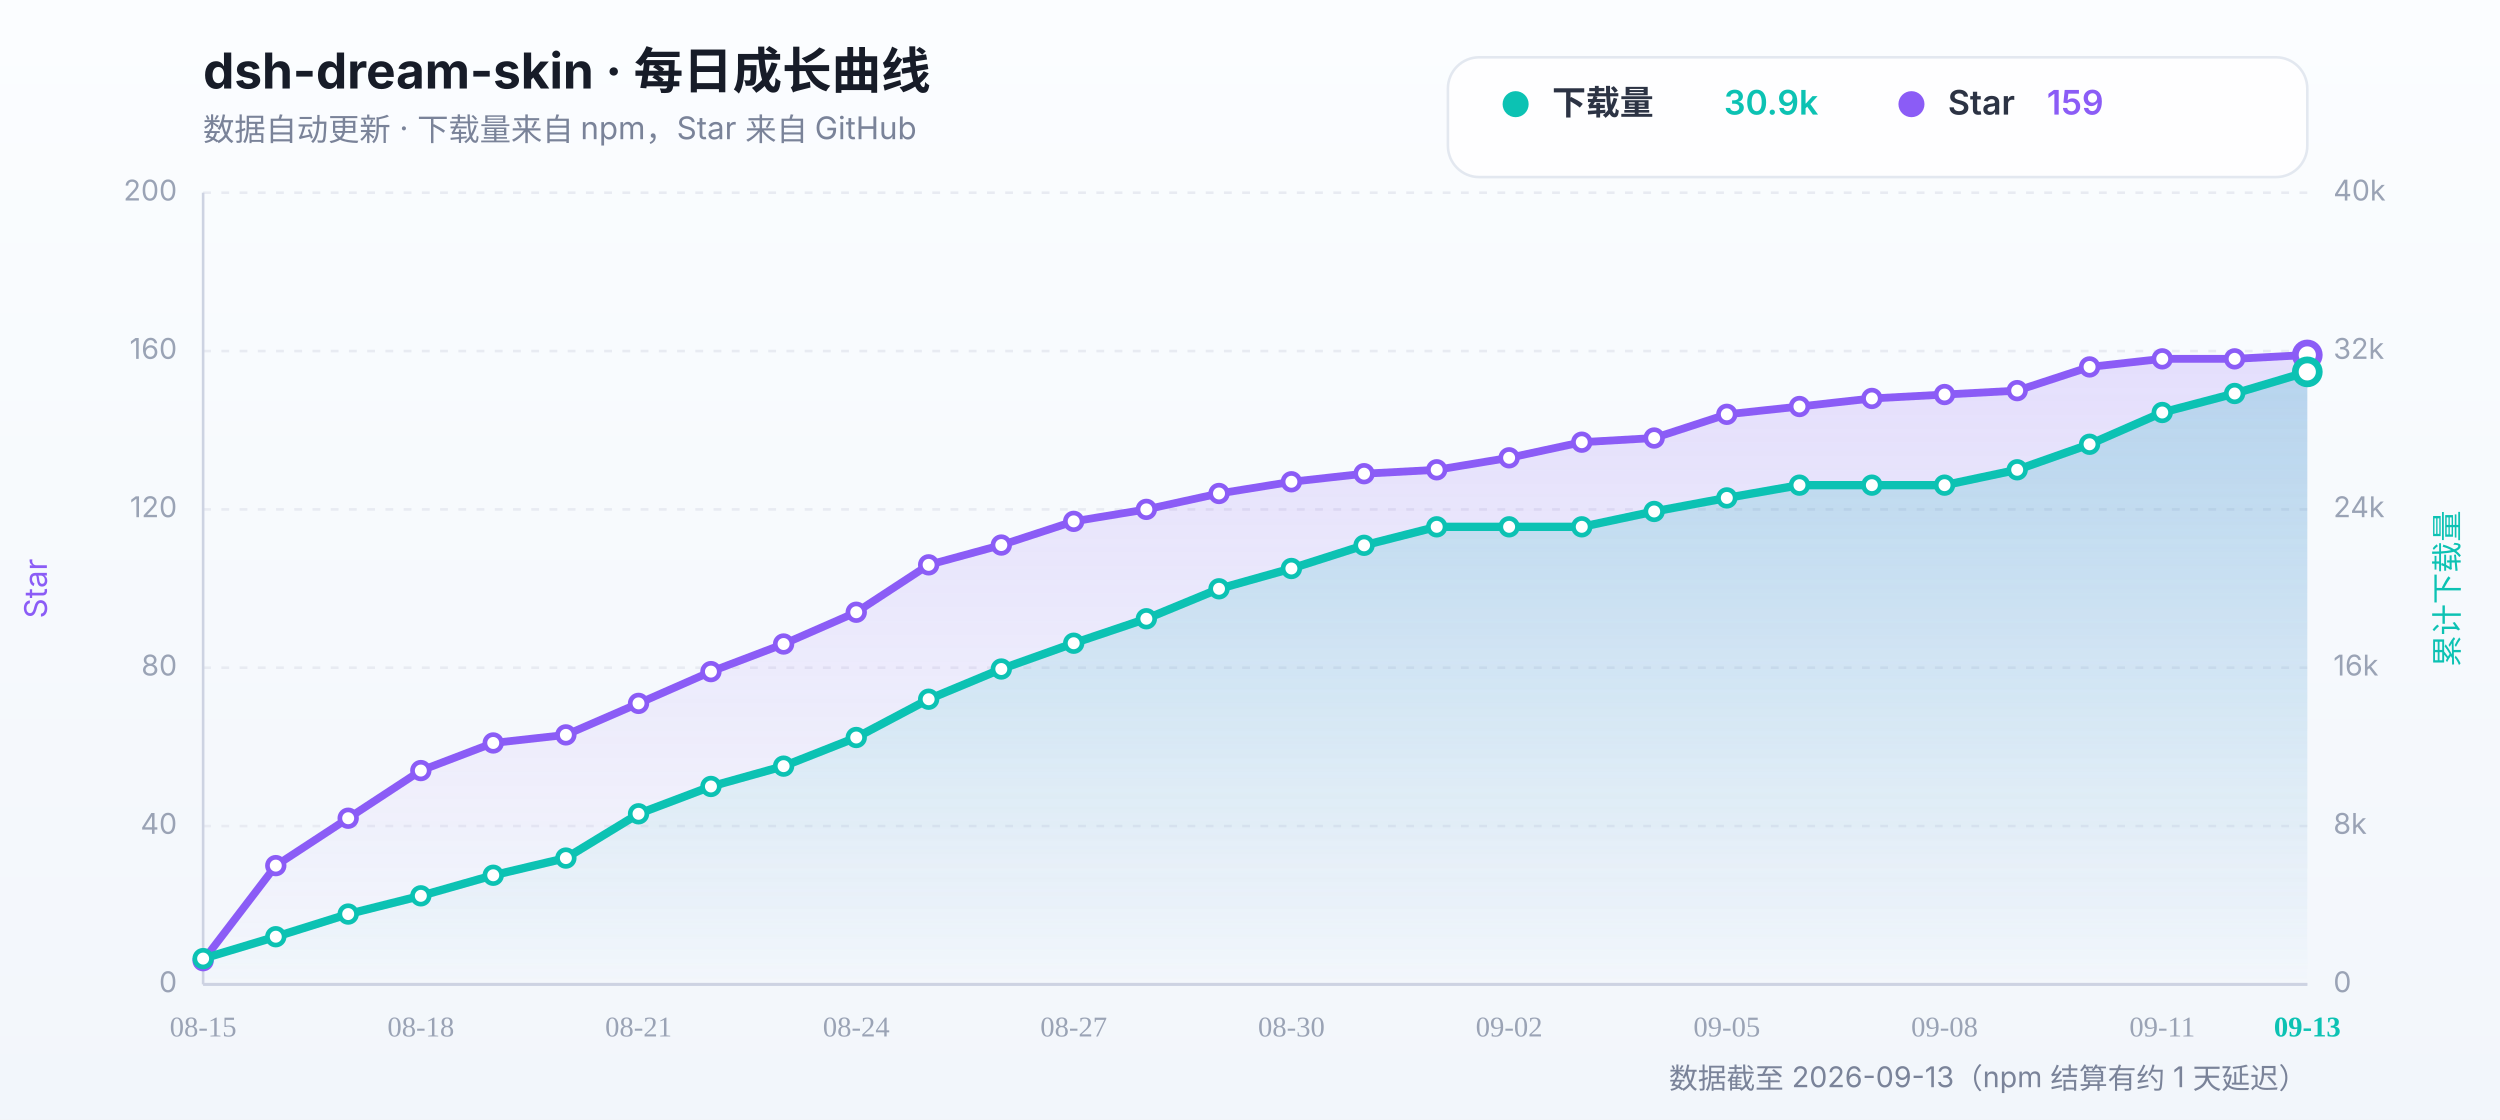
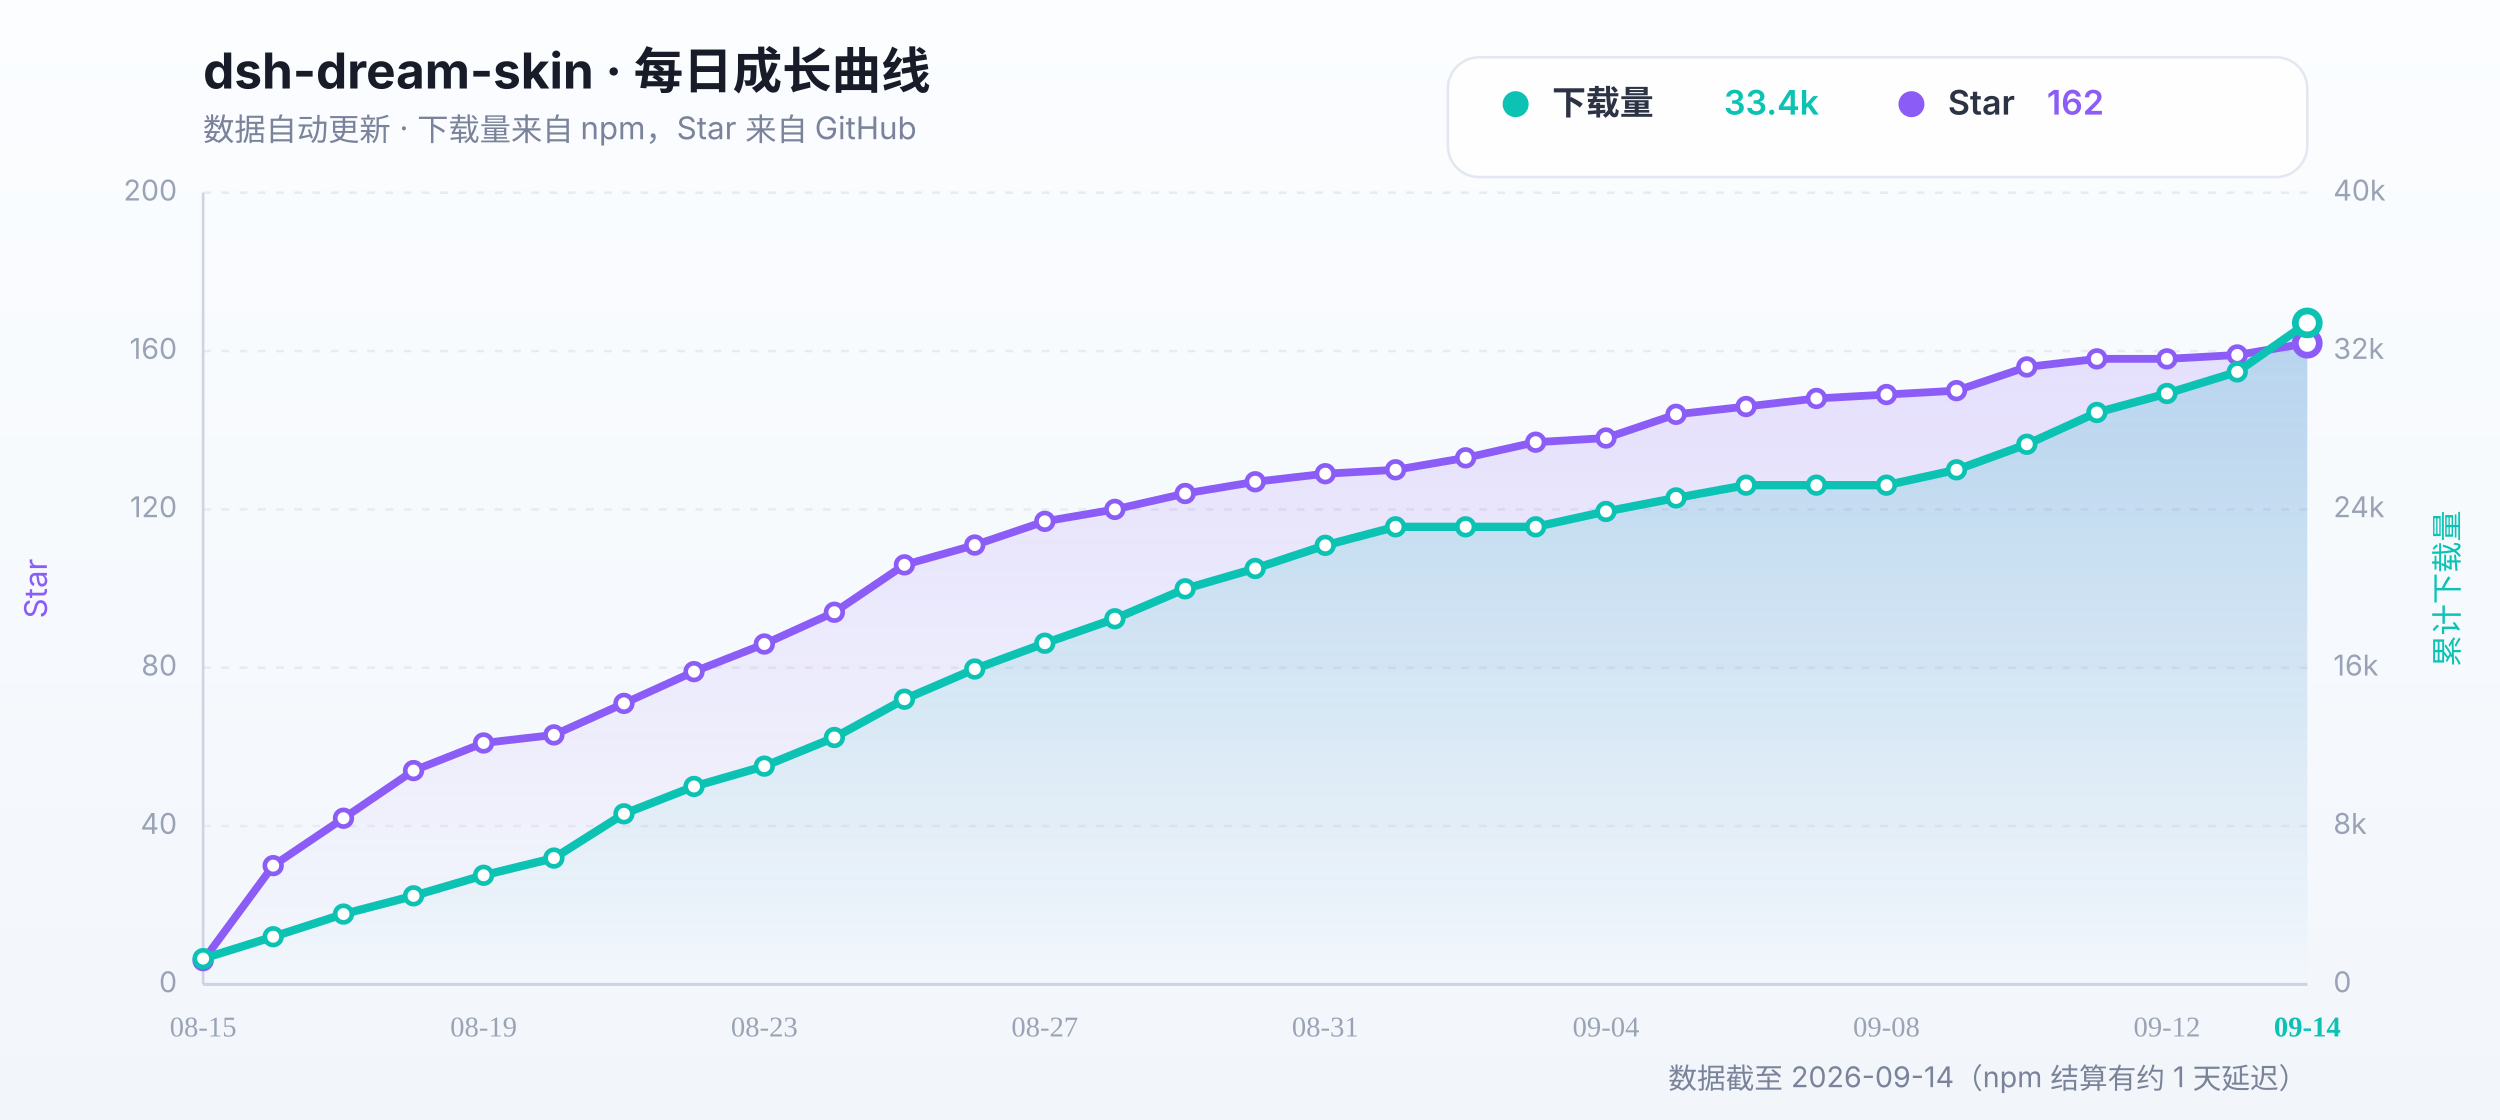
<svg xmlns="http://www.w3.org/2000/svg" width="960" height="430" viewBox="0 0 960 430" role="img" aria-label="dsh-dream-skin 每日 Star 与累计下载量双轴折线图">
  <defs>
    <linearGradient id="gradDl" x1="0" y1="0" x2="0" y2="1">
      <stop offset="0%" stop-color="#0cc2b3" stop-opacity="0.24" />
      <stop offset="100%" stop-color="#0cc2b3" stop-opacity="0" />
    </linearGradient>
    <linearGradient id="gradSt" x1="0" y1="0" x2="0" y2="1">
      <stop offset="0%" stop-color="#8b5cf6" stop-opacity="0.18" />
      <stop offset="100%" stop-color="#8b5cf6" stop-opacity="0" />
    </linearGradient>
    <linearGradient id="bgGrad" x1="0" y1="0" x2="0" y2="1">
      <stop offset="0%" stop-color="#fbfdff" />
      <stop offset="100%" stop-color="#f2f6fb" />
    </linearGradient>
  </defs>
  <rect width="960" height="430" fill="url(#bgGrad)" />
  <g font-family="system-ui,-apple-system,'Segoe UI',sans-serif">
    <text x="18" y="226" font-size="12" fill="#8b5cf6" transform="rotate(-90 18 226)" text-anchor="middle">Star</text>
    <text x="944" y="226" font-size="12" fill="#0cc2b3" transform="rotate(-90 944 226)" text-anchor="middle">累计下载量</text>
  </g>
  <text x="78" y="34" font-size="19" font-weight="700" fill="#171c28" font-family="system-ui,-apple-system,'Segoe UI',sans-serif">dsh-dream-skin · 每日成长曲线</text>
  <text x="78" y="54" font-size="12" fill="#7a8399" font-family="system-ui,-apple-system,'Segoe UI',sans-serif">数据自动更新 · 下载量来自 npm，Star 来自 GitHub</text>
  <g font-family="system-ui,-apple-system,'Segoe UI',sans-serif">
    <rect x="556" y="22" width="330" height="46" rx="12" fill="#ffffff" fill-opacity="0.72" stroke="#e3e8f0" stroke-width="1" />
    <circle cx="582" cy="40" r="5" fill="#0cc2b3" />
    <text x="596" y="44" font-size="13" font-weight="600" fill="#2c3344">下载量</text>
-     <text x="662" y="44" font-size="13" font-weight="600" fill="#0cc2b3">30.9k</text>
+     <text x="662" y="44" font-size="13" font-weight="600" fill="#0cc2b3">33.4k</text>
    <circle cx="734" cy="40" r="5" fill="#8b5cf6" />
    <text x="748" y="44" font-size="13" font-weight="600" fill="#2c3344">Star</text>
-     <text x="786" y="44" font-size="13" font-weight="600" fill="#8b5cf6">159</text>
+     <text x="786" y="44" font-size="13" font-weight="600" fill="#8b5cf6">162</text>
  </g>
  <line x1="78" y1="378.0" x2="886" y2="378.0" stroke="#d3d9e8" stroke-width="1.2" />
  <line x1="78" y1="317.2" x2="886" y2="317.2" stroke="#e8ebf2" stroke-width="1" stroke-dasharray="3 4" />
  <line x1="78" y1="256.4" x2="886" y2="256.4" stroke="#e8ebf2" stroke-width="1" stroke-dasharray="3 4" />
  <line x1="78" y1="195.6" x2="886" y2="195.6" stroke="#e8ebf2" stroke-width="1" stroke-dasharray="3 4" />
  <line x1="78" y1="134.8" x2="886" y2="134.8" stroke="#e8ebf2" stroke-width="1" stroke-dasharray="3 4" />
  <line x1="78" y1="74.0" x2="886" y2="74.0" stroke="#e8ebf2" stroke-width="1" stroke-dasharray="3 4" />
  <g font-family="system-ui,-apple-system,'Segoe UI',sans-serif">
    <text x="68" y="381.0" text-anchor="end" font-size="11" fill="#9aa3b5">0</text>
    <text x="68" y="320.2" text-anchor="end" font-size="11" fill="#9aa3b5">40</text>
    <text x="68" y="259.4" text-anchor="end" font-size="11" fill="#9aa3b5">80</text>
    <text x="68" y="198.6" text-anchor="end" font-size="11" fill="#9aa3b5">120</text>
    <text x="68" y="137.8" text-anchor="end" font-size="11" fill="#9aa3b5">160</text>
    <text x="68" y="77.0" text-anchor="end" font-size="11" fill="#9aa3b5">200</text>
    <text x="896" y="381.0" text-anchor="start" font-size="11" fill="#9aa3b5">0</text>
    <text x="896" y="320.2" text-anchor="start" font-size="11" fill="#9aa3b5">8k</text>
    <text x="896" y="259.4" text-anchor="start" font-size="11" fill="#9aa3b5">16k</text>
    <text x="896" y="198.6" text-anchor="start" font-size="11" fill="#9aa3b5">24k</text>
    <text x="896" y="137.8" text-anchor="start" font-size="11" fill="#9aa3b5">32k</text>
    <text x="896" y="77.0" text-anchor="start" font-size="11" fill="#9aa3b5">40k</text>
  </g>
  <line x1="78" y1="74" x2="78" y2="378" stroke="#cdd3e2" stroke-width="1" />
  <line x1="78" y1="378" x2="886" y2="378" stroke="#cdd3e2" stroke-width="1" />
-   <path d="M 78.0 378.0 L 78.0 368.1 L 105.9 359.7 L 133.7 351.0 L 161.6 344.0 L 189.4 336.1 L 217.3 329.5 L 245.2 312.5 L 273.0 302.0 L 300.9 294.2 L 328.8 283.2 L 356.6 268.5 L 384.5 256.9 L 412.3 247.0 L 440.2 237.6 L 468.1 226.1 L 495.9 218.3 L 523.8 209.4 L 551.7 202.3 L 579.5 202.3 L 607.4 202.3 L 635.2 196.4 L 663.1 191.2 L 691.0 186.3 L 718.8 186.3 L 746.7 186.3 L 774.6 180.4 L 802.4 170.6 L 830.3 158.4 L 858.1 151.1 L 886.0 142.8 L 886.0 378.0 Z" fill="url(#gradDl)" stroke="none" />
-   <path d="M 78.0 378.0 L 78.0 368.9 L 105.9 332.4 L 133.7 314.2 L 161.6 295.9 L 189.4 285.3 L 217.3 282.2 L 245.2 270.1 L 273.0 257.9 L 300.9 247.3 L 328.8 235.1 L 356.6 216.9 L 384.5 209.3 L 412.3 200.2 L 440.2 195.6 L 468.1 189.5 L 495.9 185.0 L 523.8 181.9 L 551.7 180.4 L 579.5 175.8 L 607.4 169.8 L 635.2 168.2 L 663.1 159.1 L 691.0 156.1 L 718.8 153.0 L 746.7 151.5 L 774.6 150.0 L 802.4 140.9 L 830.3 137.8 L 858.1 137.8 L 886.0 136.3 L 886.0 378.0 Z" fill="url(#gradSt)" stroke="none" />
-   <polyline points="78.0,368.9 105.9,332.4 133.7,314.2 161.6,295.9 189.4,285.3 217.3,282.2 245.2,270.1 273.0,257.9 300.9,247.3 328.8,235.1 356.6,216.9 384.5,209.3 412.3,200.2 440.2,195.6 468.1,189.5 495.9,185.0 523.8,181.9 551.7,180.4 579.5,175.8 607.4,169.8 635.2,168.2 663.1,159.1 691.0,156.1 718.8,153.0 746.7,151.5 774.6,150.0 802.4,140.9 830.3,137.8 858.1,137.8 886.0,136.3" fill="none" stroke="#8b5cf6" stroke-width="3" stroke-linecap="round" stroke-linejoin="round" />
+   <path d="M 78.0 378.0 L 78.0 368.1 L 104.9 359.7 L 131.9 351.0 L 158.8 344.0 L 185.7 336.1 L 212.7 329.5 L 239.6 312.5 L 266.5 302.0 L 293.5 294.2 L 320.4 283.2 L 347.3 268.5 L 374.3 256.9 L 401.2 247.0 L 428.1 237.6 L 455.1 226.1 L 482.0 218.3 L 508.9 209.4 L 535.9 202.3 L 562.8 202.3 L 589.7 202.3 L 616.7 196.4 L 643.6 191.2 L 670.5 186.3 L 697.5 186.3 L 724.4 186.3 L 751.3 180.4 L 778.3 170.6 L 805.2 158.4 L 832.1 151.1 L 859.1 142.8 L 886.0 124.0 L 886.0 378.0 Z" fill="url(#gradDl)" stroke="none" />
+   <path d="M 78.0 378.0 L 78.0 368.9 L 104.9 332.4 L 131.9 314.2 L 158.8 295.9 L 185.7 285.3 L 212.7 282.2 L 239.6 270.1 L 266.5 257.9 L 293.5 247.3 L 320.4 235.1 L 347.3 216.9 L 374.3 209.3 L 401.2 200.2 L 428.1 195.6 L 455.1 189.5 L 482.0 185.0 L 508.9 181.9 L 535.9 180.4 L 562.8 175.8 L 589.7 169.8 L 616.7 168.2 L 643.6 159.1 L 670.5 156.1 L 697.5 153.0 L 724.4 151.5 L 751.3 150.0 L 778.3 140.9 L 805.2 137.8 L 832.1 137.8 L 859.1 136.3 L 886.0 131.8 L 886.0 378.0 Z" fill="url(#gradSt)" stroke="none" />
+   <polyline points="78.0,368.9 104.9,332.4 131.9,314.2 158.8,295.9 185.7,285.3 212.7,282.2 239.6,270.1 266.5,257.9 293.5,247.3 320.4,235.1 347.3,216.9 374.3,209.3 401.2,200.2 428.1,195.6 455.1,189.5 482.0,185.0 508.9,181.9 535.9,180.4 562.8,175.8 589.7,169.8 616.7,168.2 643.6,159.1 670.5,156.1 697.5,153.0 724.4,151.5 751.3,150.0 778.3,140.9 805.2,137.8 832.1,137.8 859.1,136.3 886.0,131.8" fill="none" stroke="#8b5cf6" stroke-width="3" stroke-linecap="round" stroke-linejoin="round" />
  <circle cx="78.0" cy="368.9" r="3.2" fill="#ffffff" stroke="#8b5cf6" stroke-width="1.8" />
-   <circle cx="105.9" cy="332.4" r="3.2" fill="#ffffff" stroke="#8b5cf6" stroke-width="1.8" />
-   <circle cx="133.7" cy="314.2" r="3.2" fill="#ffffff" stroke="#8b5cf6" stroke-width="1.8" />
-   <circle cx="161.6" cy="295.9" r="3.2" fill="#ffffff" stroke="#8b5cf6" stroke-width="1.8" />
-   <circle cx="189.4" cy="285.3" r="3.2" fill="#ffffff" stroke="#8b5cf6" stroke-width="1.8" />
-   <circle cx="217.3" cy="282.2" r="3.2" fill="#ffffff" stroke="#8b5cf6" stroke-width="1.8" />
-   <circle cx="245.2" cy="270.1" r="3.2" fill="#ffffff" stroke="#8b5cf6" stroke-width="1.8" />
-   <circle cx="273.0" cy="257.9" r="3.2" fill="#ffffff" stroke="#8b5cf6" stroke-width="1.8" />
-   <circle cx="300.9" cy="247.3" r="3.2" fill="#ffffff" stroke="#8b5cf6" stroke-width="1.8" />
-   <circle cx="328.8" cy="235.1" r="3.2" fill="#ffffff" stroke="#8b5cf6" stroke-width="1.8" />
-   <circle cx="356.6" cy="216.9" r="3.2" fill="#ffffff" stroke="#8b5cf6" stroke-width="1.8" />
-   <circle cx="384.5" cy="209.3" r="3.2" fill="#ffffff" stroke="#8b5cf6" stroke-width="1.8" />
-   <circle cx="412.3" cy="200.2" r="3.2" fill="#ffffff" stroke="#8b5cf6" stroke-width="1.8" />
-   <circle cx="440.2" cy="195.6" r="3.2" fill="#ffffff" stroke="#8b5cf6" stroke-width="1.8" />
-   <circle cx="468.1" cy="189.5" r="3.2" fill="#ffffff" stroke="#8b5cf6" stroke-width="1.8" />
-   <circle cx="495.9" cy="185.0" r="3.2" fill="#ffffff" stroke="#8b5cf6" stroke-width="1.8" />
-   <circle cx="523.8" cy="181.9" r="3.2" fill="#ffffff" stroke="#8b5cf6" stroke-width="1.8" />
-   <circle cx="551.7" cy="180.4" r="3.2" fill="#ffffff" stroke="#8b5cf6" stroke-width="1.8" />
-   <circle cx="579.5" cy="175.8" r="3.2" fill="#ffffff" stroke="#8b5cf6" stroke-width="1.8" />
-   <circle cx="607.4" cy="169.8" r="3.2" fill="#ffffff" stroke="#8b5cf6" stroke-width="1.8" />
-   <circle cx="635.2" cy="168.2" r="3.2" fill="#ffffff" stroke="#8b5cf6" stroke-width="1.8" />
-   <circle cx="663.1" cy="159.1" r="3.2" fill="#ffffff" stroke="#8b5cf6" stroke-width="1.8" />
-   <circle cx="691.0" cy="156.1" r="3.2" fill="#ffffff" stroke="#8b5cf6" stroke-width="1.8" />
-   <circle cx="718.8" cy="153.0" r="3.2" fill="#ffffff" stroke="#8b5cf6" stroke-width="1.8" />
-   <circle cx="746.7" cy="151.5" r="3.2" fill="#ffffff" stroke="#8b5cf6" stroke-width="1.8" />
-   <circle cx="774.6" cy="150.0" r="3.2" fill="#ffffff" stroke="#8b5cf6" stroke-width="1.8" />
-   <circle cx="802.4" cy="140.9" r="3.2" fill="#ffffff" stroke="#8b5cf6" stroke-width="1.8" />
-   <circle cx="830.3" cy="137.8" r="3.2" fill="#ffffff" stroke="#8b5cf6" stroke-width="1.8" />
-   <circle cx="858.1" cy="137.8" r="3.2" fill="#ffffff" stroke="#8b5cf6" stroke-width="1.8" />
-   <circle cx="886.0" cy="136.3" r="4.6" fill="#ffffff" stroke="#8b5cf6" stroke-width="2.6" />
-   <polyline points="78.0,368.1 105.9,359.7 133.7,351.0 161.6,344.0 189.4,336.1 217.3,329.5 245.2,312.5 273.0,302.0 300.9,294.2 328.8,283.2 356.6,268.5 384.5,256.9 412.3,247.0 440.2,237.6 468.1,226.1 495.9,218.3 523.8,209.4 551.7,202.3 579.5,202.3 607.4,202.3 635.2,196.4 663.1,191.2 691.0,186.3 718.8,186.3 746.7,186.3 774.6,180.4 802.4,170.6 830.3,158.4 858.1,151.1 886.0,142.8" fill="none" stroke="#0cc2b3" stroke-width="3.2" stroke-linecap="round" stroke-linejoin="round" />
+   <circle cx="104.9" cy="332.4" r="3.2" fill="#ffffff" stroke="#8b5cf6" stroke-width="1.8" />
+   <circle cx="131.9" cy="314.2" r="3.2" fill="#ffffff" stroke="#8b5cf6" stroke-width="1.8" />
+   <circle cx="158.8" cy="295.9" r="3.2" fill="#ffffff" stroke="#8b5cf6" stroke-width="1.8" />
+   <circle cx="185.7" cy="285.3" r="3.2" fill="#ffffff" stroke="#8b5cf6" stroke-width="1.8" />
+   <circle cx="212.7" cy="282.2" r="3.2" fill="#ffffff" stroke="#8b5cf6" stroke-width="1.8" />
+   <circle cx="239.6" cy="270.1" r="3.2" fill="#ffffff" stroke="#8b5cf6" stroke-width="1.8" />
+   <circle cx="266.5" cy="257.9" r="3.2" fill="#ffffff" stroke="#8b5cf6" stroke-width="1.8" />
+   <circle cx="293.5" cy="247.3" r="3.2" fill="#ffffff" stroke="#8b5cf6" stroke-width="1.8" />
+   <circle cx="320.4" cy="235.1" r="3.2" fill="#ffffff" stroke="#8b5cf6" stroke-width="1.8" />
+   <circle cx="347.3" cy="216.9" r="3.2" fill="#ffffff" stroke="#8b5cf6" stroke-width="1.8" />
+   <circle cx="374.3" cy="209.3" r="3.2" fill="#ffffff" stroke="#8b5cf6" stroke-width="1.8" />
+   <circle cx="401.2" cy="200.2" r="3.2" fill="#ffffff" stroke="#8b5cf6" stroke-width="1.8" />
+   <circle cx="428.1" cy="195.6" r="3.2" fill="#ffffff" stroke="#8b5cf6" stroke-width="1.8" />
+   <circle cx="455.1" cy="189.5" r="3.2" fill="#ffffff" stroke="#8b5cf6" stroke-width="1.8" />
+   <circle cx="482.0" cy="185.0" r="3.2" fill="#ffffff" stroke="#8b5cf6" stroke-width="1.8" />
+   <circle cx="508.9" cy="181.9" r="3.2" fill="#ffffff" stroke="#8b5cf6" stroke-width="1.8" />
+   <circle cx="535.9" cy="180.4" r="3.2" fill="#ffffff" stroke="#8b5cf6" stroke-width="1.8" />
+   <circle cx="562.8" cy="175.8" r="3.2" fill="#ffffff" stroke="#8b5cf6" stroke-width="1.8" />
+   <circle cx="589.7" cy="169.8" r="3.2" fill="#ffffff" stroke="#8b5cf6" stroke-width="1.8" />
+   <circle cx="616.7" cy="168.2" r="3.2" fill="#ffffff" stroke="#8b5cf6" stroke-width="1.8" />
+   <circle cx="643.6" cy="159.1" r="3.2" fill="#ffffff" stroke="#8b5cf6" stroke-width="1.8" />
+   <circle cx="670.5" cy="156.1" r="3.2" fill="#ffffff" stroke="#8b5cf6" stroke-width="1.8" />
+   <circle cx="697.5" cy="153.0" r="3.2" fill="#ffffff" stroke="#8b5cf6" stroke-width="1.8" />
+   <circle cx="724.4" cy="151.5" r="3.2" fill="#ffffff" stroke="#8b5cf6" stroke-width="1.8" />
+   <circle cx="751.3" cy="150.0" r="3.2" fill="#ffffff" stroke="#8b5cf6" stroke-width="1.8" />
+   <circle cx="778.3" cy="140.9" r="3.2" fill="#ffffff" stroke="#8b5cf6" stroke-width="1.8" />
+   <circle cx="805.2" cy="137.8" r="3.2" fill="#ffffff" stroke="#8b5cf6" stroke-width="1.8" />
+   <circle cx="832.1" cy="137.8" r="3.2" fill="#ffffff" stroke="#8b5cf6" stroke-width="1.8" />
+   <circle cx="859.1" cy="136.3" r="3.2" fill="#ffffff" stroke="#8b5cf6" stroke-width="1.8" />
+   <circle cx="886.0" cy="131.8" r="4.6" fill="#ffffff" stroke="#8b5cf6" stroke-width="2.6" />
+   <polyline points="78.0,368.1 104.9,359.7 131.9,351.0 158.8,344.0 185.7,336.1 212.7,329.5 239.6,312.5 266.5,302.0 293.5,294.2 320.4,283.2 347.3,268.5 374.3,256.9 401.2,247.0 428.1,237.6 455.1,226.1 482.0,218.3 508.9,209.4 535.9,202.3 562.8,202.3 589.7,202.3 616.7,196.4 643.6,191.2 670.5,186.3 697.5,186.3 724.4,186.3 751.3,180.4 778.3,170.6 805.2,158.4 832.1,151.1 859.1,142.8 886.0,124.0" fill="none" stroke="#0cc2b3" stroke-width="3.2" stroke-linecap="round" stroke-linejoin="round" />
  <circle cx="78.0" cy="368.1" r="3.2" fill="#ffffff" stroke="#0cc2b3" stroke-width="1.8" />
-   <circle cx="105.9" cy="359.7" r="3.2" fill="#ffffff" stroke="#0cc2b3" stroke-width="1.8" />
-   <circle cx="133.7" cy="351.0" r="3.2" fill="#ffffff" stroke="#0cc2b3" stroke-width="1.8" />
-   <circle cx="161.6" cy="344.0" r="3.2" fill="#ffffff" stroke="#0cc2b3" stroke-width="1.8" />
-   <circle cx="189.4" cy="336.1" r="3.2" fill="#ffffff" stroke="#0cc2b3" stroke-width="1.8" />
-   <circle cx="217.3" cy="329.5" r="3.2" fill="#ffffff" stroke="#0cc2b3" stroke-width="1.8" />
-   <circle cx="245.2" cy="312.5" r="3.2" fill="#ffffff" stroke="#0cc2b3" stroke-width="1.8" />
-   <circle cx="273.0" cy="302.0" r="3.2" fill="#ffffff" stroke="#0cc2b3" stroke-width="1.8" />
-   <circle cx="300.9" cy="294.2" r="3.2" fill="#ffffff" stroke="#0cc2b3" stroke-width="1.8" />
-   <circle cx="328.8" cy="283.2" r="3.2" fill="#ffffff" stroke="#0cc2b3" stroke-width="1.8" />
-   <circle cx="356.6" cy="268.5" r="3.2" fill="#ffffff" stroke="#0cc2b3" stroke-width="1.8" />
-   <circle cx="384.5" cy="256.9" r="3.2" fill="#ffffff" stroke="#0cc2b3" stroke-width="1.8" />
-   <circle cx="412.3" cy="247.0" r="3.2" fill="#ffffff" stroke="#0cc2b3" stroke-width="1.8" />
-   <circle cx="440.2" cy="237.6" r="3.2" fill="#ffffff" stroke="#0cc2b3" stroke-width="1.8" />
-   <circle cx="468.1" cy="226.1" r="3.2" fill="#ffffff" stroke="#0cc2b3" stroke-width="1.8" />
-   <circle cx="495.9" cy="218.3" r="3.2" fill="#ffffff" stroke="#0cc2b3" stroke-width="1.8" />
-   <circle cx="523.8" cy="209.4" r="3.2" fill="#ffffff" stroke="#0cc2b3" stroke-width="1.8" />
-   <circle cx="551.7" cy="202.3" r="3.2" fill="#ffffff" stroke="#0cc2b3" stroke-width="1.8" />
-   <circle cx="579.5" cy="202.3" r="3.2" fill="#ffffff" stroke="#0cc2b3" stroke-width="1.8" />
-   <circle cx="607.4" cy="202.3" r="3.2" fill="#ffffff" stroke="#0cc2b3" stroke-width="1.8" />
-   <circle cx="635.2" cy="196.4" r="3.2" fill="#ffffff" stroke="#0cc2b3" stroke-width="1.8" />
-   <circle cx="663.1" cy="191.2" r="3.2" fill="#ffffff" stroke="#0cc2b3" stroke-width="1.8" />
-   <circle cx="691.0" cy="186.3" r="3.2" fill="#ffffff" stroke="#0cc2b3" stroke-width="1.8" />
-   <circle cx="718.8" cy="186.3" r="3.2" fill="#ffffff" stroke="#0cc2b3" stroke-width="1.8" />
-   <circle cx="746.7" cy="186.3" r="3.2" fill="#ffffff" stroke="#0cc2b3" stroke-width="1.8" />
-   <circle cx="774.6" cy="180.4" r="3.2" fill="#ffffff" stroke="#0cc2b3" stroke-width="1.8" />
-   <circle cx="802.4" cy="170.6" r="3.2" fill="#ffffff" stroke="#0cc2b3" stroke-width="1.8" />
-   <circle cx="830.3" cy="158.4" r="3.2" fill="#ffffff" stroke="#0cc2b3" stroke-width="1.8" />
-   <circle cx="858.1" cy="151.1" r="3.2" fill="#ffffff" stroke="#0cc2b3" stroke-width="1.8" />
-   <circle cx="886.0" cy="142.8" r="4.6" fill="#ffffff" stroke="#0cc2b3" stroke-width="2.6" />
+   <circle cx="104.9" cy="359.7" r="3.2" fill="#ffffff" stroke="#0cc2b3" stroke-width="1.8" />
+   <circle cx="131.9" cy="351.0" r="3.2" fill="#ffffff" stroke="#0cc2b3" stroke-width="1.8" />
+   <circle cx="158.8" cy="344.0" r="3.2" fill="#ffffff" stroke="#0cc2b3" stroke-width="1.8" />
+   <circle cx="185.7" cy="336.1" r="3.2" fill="#ffffff" stroke="#0cc2b3" stroke-width="1.8" />
+   <circle cx="212.7" cy="329.5" r="3.2" fill="#ffffff" stroke="#0cc2b3" stroke-width="1.8" />
+   <circle cx="239.6" cy="312.5" r="3.2" fill="#ffffff" stroke="#0cc2b3" stroke-width="1.8" />
+   <circle cx="266.5" cy="302.0" r="3.2" fill="#ffffff" stroke="#0cc2b3" stroke-width="1.8" />
+   <circle cx="293.5" cy="294.2" r="3.2" fill="#ffffff" stroke="#0cc2b3" stroke-width="1.8" />
+   <circle cx="320.4" cy="283.2" r="3.2" fill="#ffffff" stroke="#0cc2b3" stroke-width="1.8" />
+   <circle cx="347.3" cy="268.5" r="3.2" fill="#ffffff" stroke="#0cc2b3" stroke-width="1.8" />
+   <circle cx="374.3" cy="256.9" r="3.2" fill="#ffffff" stroke="#0cc2b3" stroke-width="1.8" />
+   <circle cx="401.2" cy="247.0" r="3.2" fill="#ffffff" stroke="#0cc2b3" stroke-width="1.8" />
+   <circle cx="428.1" cy="237.6" r="3.2" fill="#ffffff" stroke="#0cc2b3" stroke-width="1.8" />
+   <circle cx="455.1" cy="226.1" r="3.2" fill="#ffffff" stroke="#0cc2b3" stroke-width="1.8" />
+   <circle cx="482.0" cy="218.3" r="3.2" fill="#ffffff" stroke="#0cc2b3" stroke-width="1.8" />
+   <circle cx="508.9" cy="209.4" r="3.2" fill="#ffffff" stroke="#0cc2b3" stroke-width="1.8" />
+   <circle cx="535.9" cy="202.3" r="3.2" fill="#ffffff" stroke="#0cc2b3" stroke-width="1.8" />
+   <circle cx="562.8" cy="202.3" r="3.2" fill="#ffffff" stroke="#0cc2b3" stroke-width="1.8" />
+   <circle cx="589.7" cy="202.3" r="3.2" fill="#ffffff" stroke="#0cc2b3" stroke-width="1.8" />
+   <circle cx="616.7" cy="196.4" r="3.2" fill="#ffffff" stroke="#0cc2b3" stroke-width="1.8" />
+   <circle cx="643.6" cy="191.2" r="3.2" fill="#ffffff" stroke="#0cc2b3" stroke-width="1.8" />
+   <circle cx="670.5" cy="186.3" r="3.2" fill="#ffffff" stroke="#0cc2b3" stroke-width="1.8" />
+   <circle cx="697.5" cy="186.3" r="3.2" fill="#ffffff" stroke="#0cc2b3" stroke-width="1.8" />
+   <circle cx="724.4" cy="186.3" r="3.2" fill="#ffffff" stroke="#0cc2b3" stroke-width="1.8" />
+   <circle cx="751.3" cy="180.4" r="3.2" fill="#ffffff" stroke="#0cc2b3" stroke-width="1.8" />
+   <circle cx="778.3" cy="170.6" r="3.2" fill="#ffffff" stroke="#0cc2b3" stroke-width="1.8" />
+   <circle cx="805.2" cy="158.4" r="3.2" fill="#ffffff" stroke="#0cc2b3" stroke-width="1.8" />
+   <circle cx="832.1" cy="151.1" r="3.2" fill="#ffffff" stroke="#0cc2b3" stroke-width="1.8" />
+   <circle cx="859.1" cy="142.8" r="3.2" fill="#ffffff" stroke="#0cc2b3" stroke-width="1.8" />
+   <circle cx="886.0" cy="124.0" r="4.6" fill="#ffffff" stroke="#0cc2b3" stroke-width="2.6" />
  <text x="78.0" y="398" text-anchor="middle" font-size="11" fill="#9aa3b5">08-15</text>
-   <text x="161.6" y="398" text-anchor="middle" font-size="11" fill="#9aa3b5">08-18</text>
-   <text x="245.2" y="398" text-anchor="middle" font-size="11" fill="#9aa3b5">08-21</text>
-   <text x="328.8" y="398" text-anchor="middle" font-size="11" fill="#9aa3b5">08-24</text>
-   <text x="412.3" y="398" text-anchor="middle" font-size="11" fill="#9aa3b5">08-27</text>
-   <text x="495.9" y="398" text-anchor="middle" font-size="11" fill="#9aa3b5">08-30</text>
-   <text x="579.5" y="398" text-anchor="middle" font-size="11" fill="#9aa3b5">09-02</text>
-   <text x="663.1" y="398" text-anchor="middle" font-size="11" fill="#9aa3b5">09-05</text>
-   <text x="746.7" y="398" text-anchor="middle" font-size="11" fill="#9aa3b5">09-08</text>
-   <text x="830.3" y="398" text-anchor="middle" font-size="11" fill="#9aa3b5">09-11</text>
-   <text x="886.0" y="398" text-anchor="middle" font-size="11" fill="#0cc2b3" font-weight="600">09-13</text>
-   <text x="886" y="418" text-anchor="end" font-size="11" fill="#7a8399" font-family="system-ui,-apple-system,'Segoe UI',sans-serif">数据截至 2026-09-13（npm 结算有约 1 天延迟）</text>
+   <text x="185.7" y="398" text-anchor="middle" font-size="11" fill="#9aa3b5">08-19</text>
+   <text x="293.5" y="398" text-anchor="middle" font-size="11" fill="#9aa3b5">08-23</text>
+   <text x="401.2" y="398" text-anchor="middle" font-size="11" fill="#9aa3b5">08-27</text>
+   <text x="508.9" y="398" text-anchor="middle" font-size="11" fill="#9aa3b5">08-31</text>
+   <text x="616.7" y="398" text-anchor="middle" font-size="11" fill="#9aa3b5">09-04</text>
+   <text x="724.4" y="398" text-anchor="middle" font-size="11" fill="#9aa3b5">09-08</text>
+   <text x="832.1" y="398" text-anchor="middle" font-size="11" fill="#9aa3b5">09-12</text>
+   <text x="886.0" y="398" text-anchor="middle" font-size="11" fill="#0cc2b3" font-weight="600">09-14</text>
+   <text x="886" y="418" text-anchor="end" font-size="11" fill="#7a8399" font-family="system-ui,-apple-system,'Segoe UI',sans-serif">数据截至 2026-09-14（npm 结算有约 1 天延迟）</text>
</svg>
